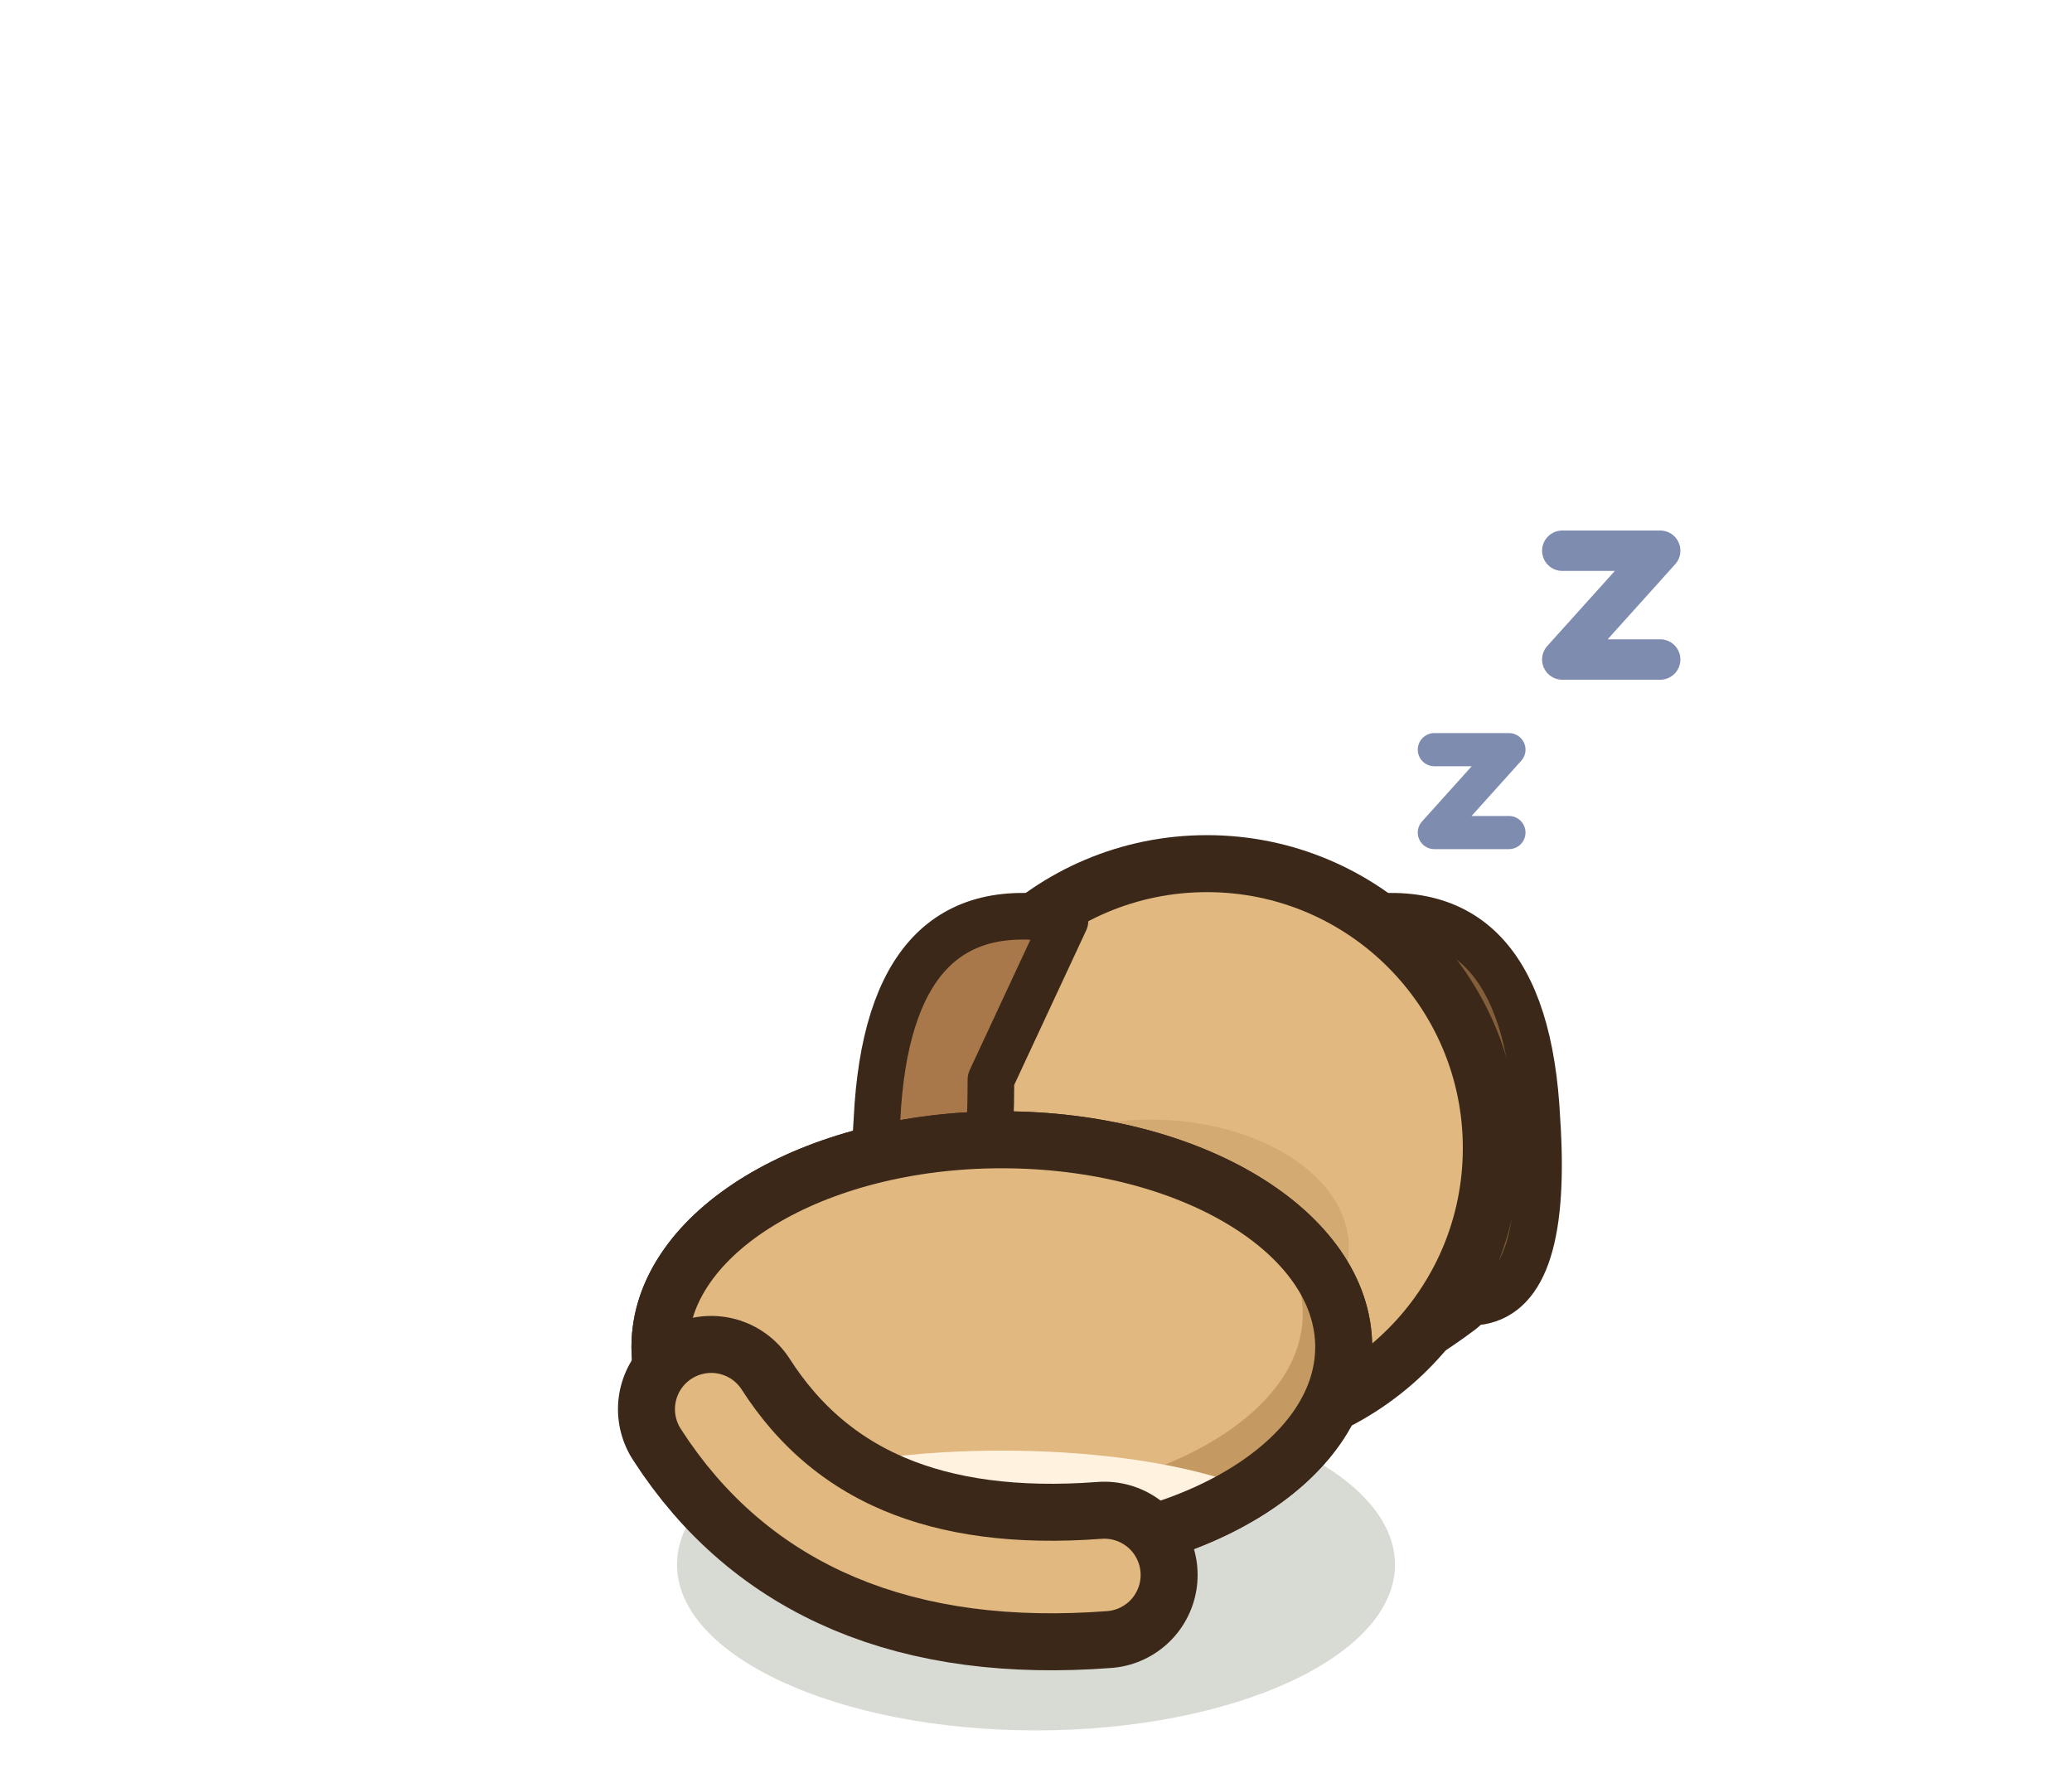
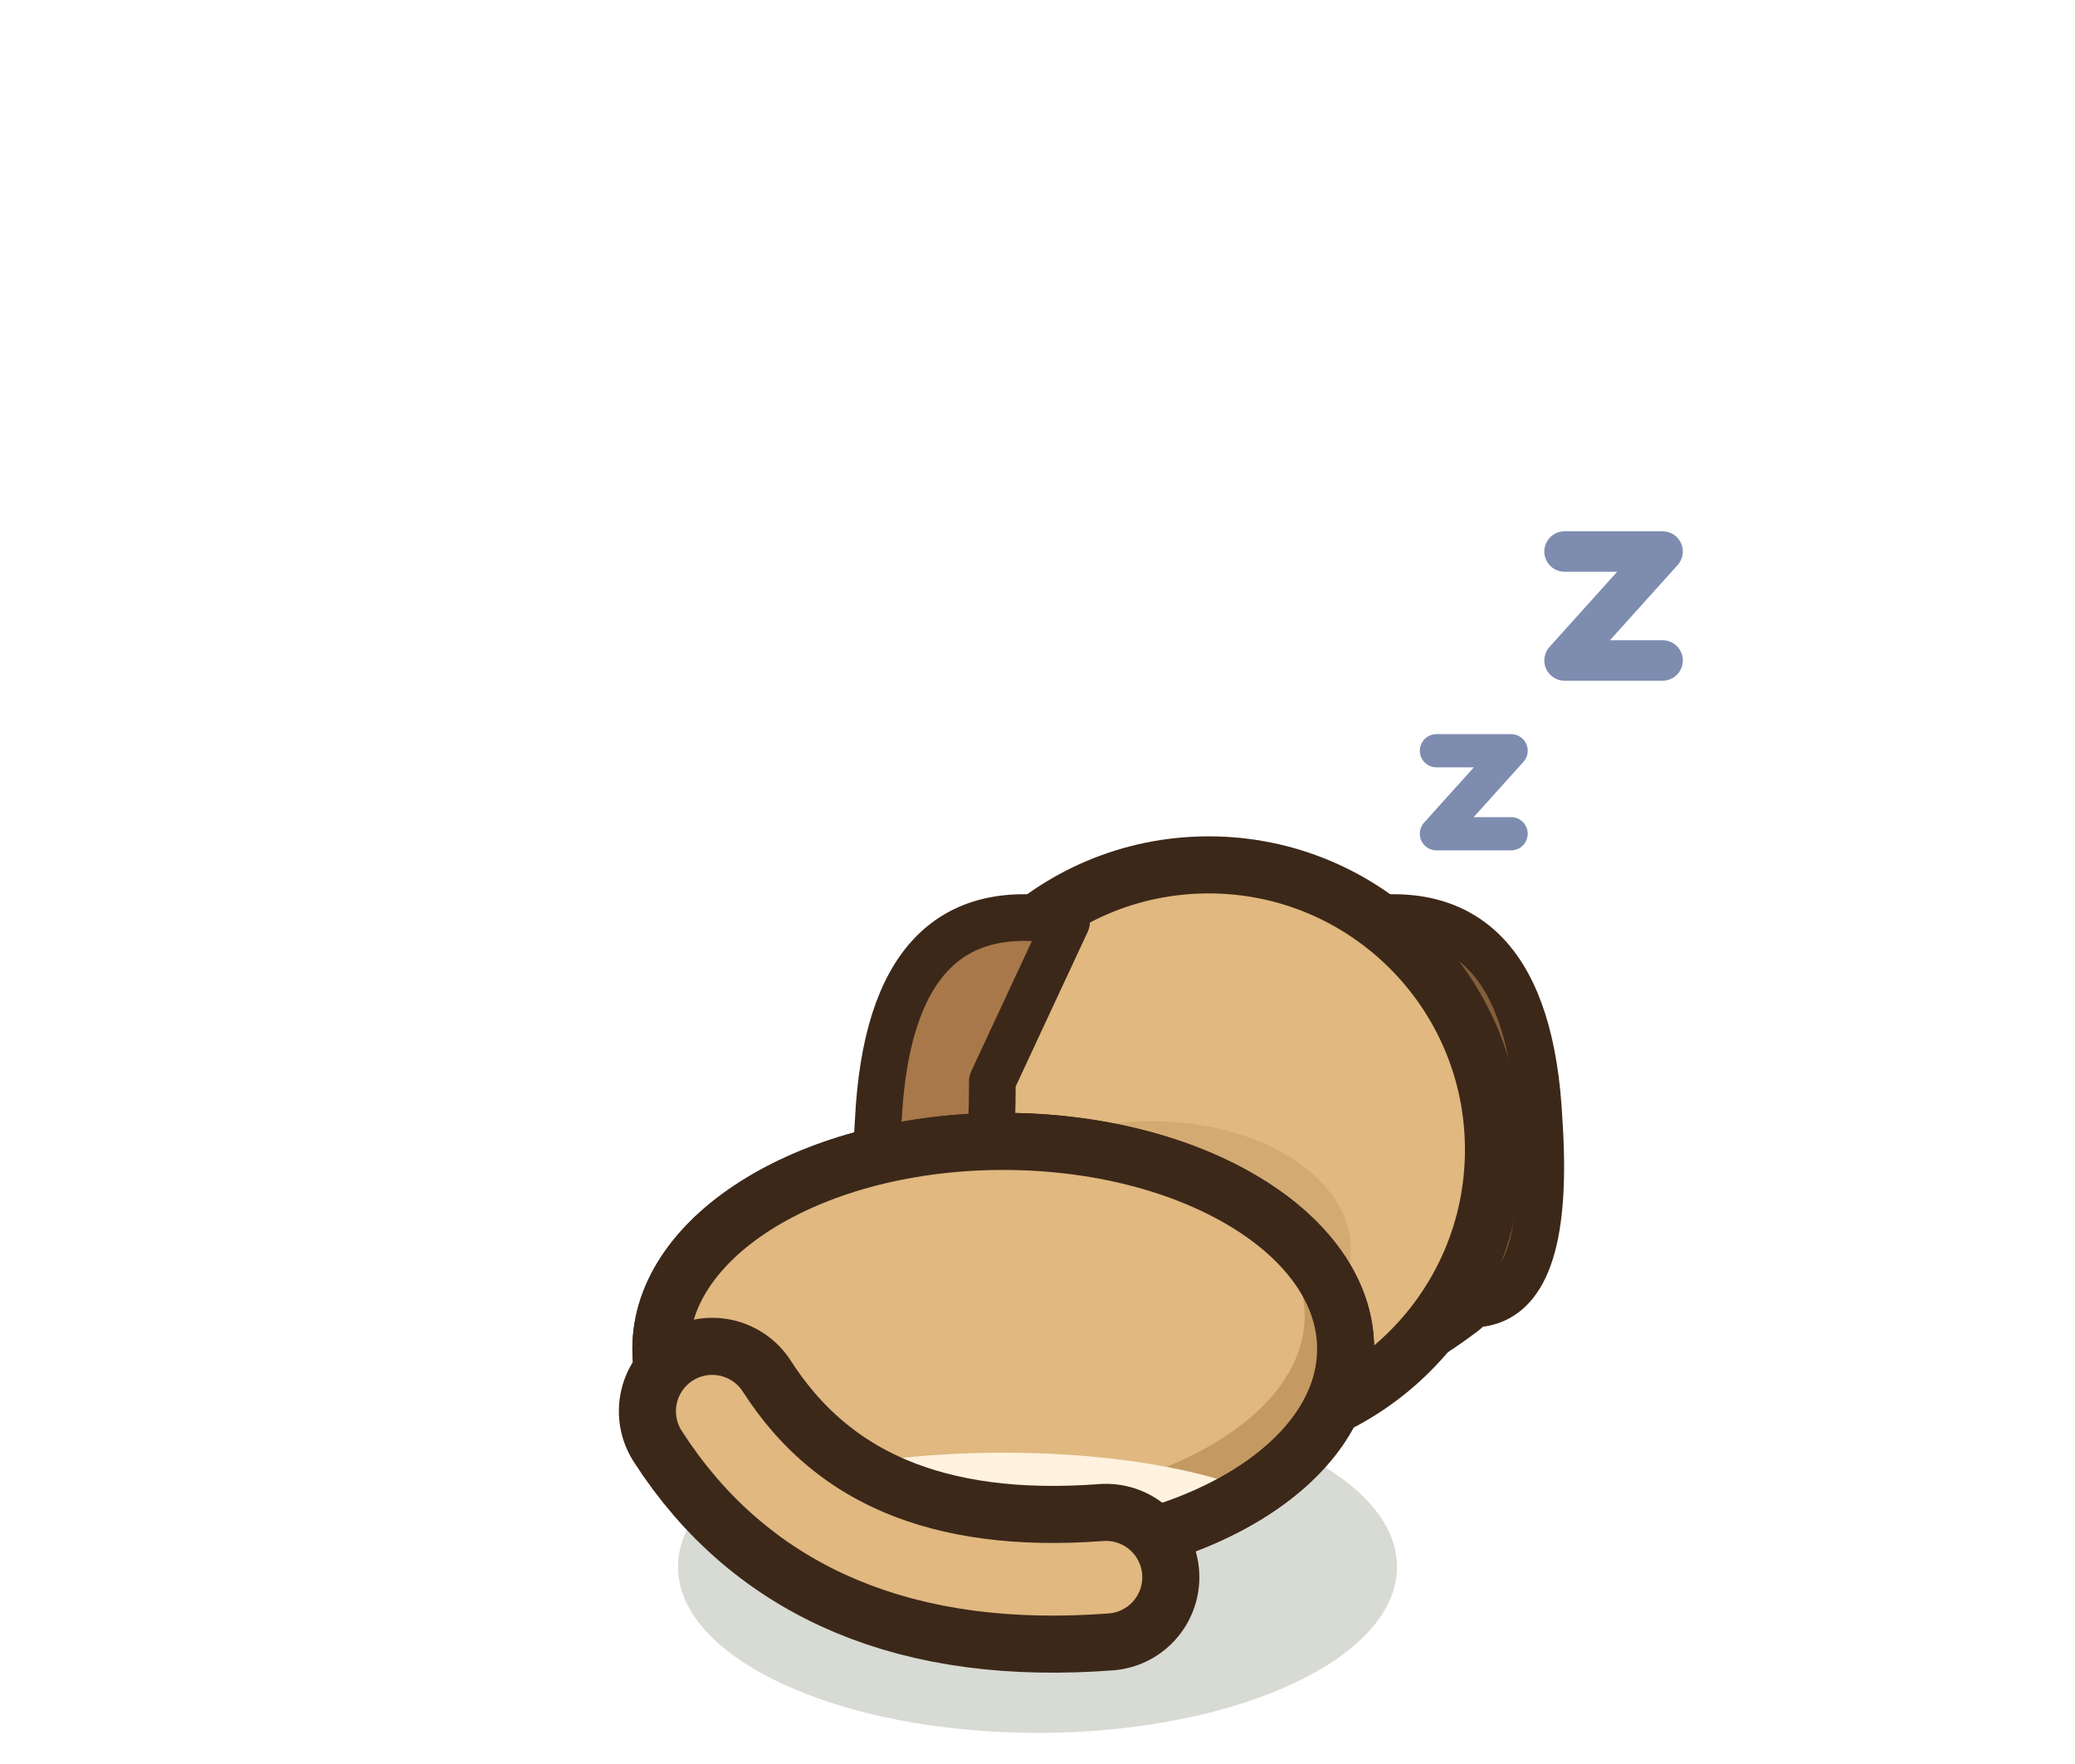
- <svg xmlns="http://www.w3.org/2000/svg" width="40" height="34.5" viewBox="-20 -30 40 34.5">
+ <svg xmlns="http://www.w3.org/2000/svg" width="40" height="34" viewBox="-20 -30 40 34">
  <ellipse cx="0" cy="0.2" rx="6.93" ry="3.2" fill="rgba(40,55,20,.18)" stroke="none" />
  <path d="M-1.36,-5.65 Q3.3,-2.08 7.69,-5.37" fill="none" stroke="#3C2819" stroke-width="2.6" stroke-linecap="round" />
  <path d="M-1.36,-5.65 Q3.3,-2.08 7.69,-5.37" fill="none" stroke="#E0483C" stroke-width="1.3" stroke-linecap="round" />
  <g transform="translate(3.3 -7.84) scale(1 1)">
    <path d="M2.74,-4.39 Q6.15,-5.05 6.37,-0.55 Q6.59,2.74 5.27,2.96 Q4.17,2.3 4.17,-1.32 Z" fill="#835e3a" stroke="#3C2819" stroke-width="0.9" stroke-linejoin="round" stroke-linecap="round" />
  </g>
  <ellipse cx="3.3" cy="-7.84" rx="5.49" ry="5.49" fill="#E0B880" stroke="#3C2819" stroke-width="1.1" stroke-linejoin="round" stroke-linecap="round" />
  <ellipse cx="2.2" cy="-5.92" rx="3.84" ry="2.47" opacity="0.45" fill="#C49A62" stroke="none" />
  <g transform="translate(3.3 -7.84) scale(-1 1)">
    <path d="M2.74,-4.39 Q6.15,-5.05 6.37,-0.55 Q6.59,2.74 5.27,2.96 Q4.17,2.3 4.17,-1.32 Z" fill="#A8784A" stroke="#3C2819" stroke-width="0.9" stroke-linejoin="round" stroke-linecap="round" />
  </g>
  <path d="M-7.26,-4 a6.6,4 0 1,0 13.2,0 a6.6,4 0 1,0 -13.2,0 Z" fill="#E0B880" stroke="#3C2819" stroke-width="1.1" stroke-linejoin="round" stroke-linecap="round" />
  <clipPath id="p3dogdosdodo2b">
    <path d="M-7.26,-4 a6.6,4 0 1,0 13.2,0 a6.6,4 0 1,0 -13.2,0 Z" />
  </clipPath>
  <g clip-path="url(#p3dogdosdodo2b)">
    <rect x="-8.26" y="-9" width="15.2" height="10" fill="#C49A62" />
    <ellipse cx="-1.32" cy="-4.64" rx="6.47" ry="3.6" fill="#E0B880" />
    <ellipse cx="-0.66" cy="-0.2" rx="5.94" ry="1.8" fill="#FFF2DE" />
  </g>
  <path d="M-7.26,-4 a6.6,4 0 1,0 13.2,0 a6.6,4 0 1,0 -13.2,0 Z" fill="none" stroke="#3C2819" stroke-width="1.1" stroke-linejoin="round" stroke-linecap="round" />
  <path d="M-6.27,-2.8 Q-3.96,0.8 1.32,0.4" fill="none" stroke="#3C2819" stroke-width="3.6" stroke-linecap="round" stroke-linejoin="round" />
  <path d="M-6.27,-2.8 Q-3.96,0.8 1.32,0.4" fill="none" stroke="#E0B880" stroke-width="1.4" stroke-linecap="round" stroke-linejoin="round" />
  <path d="M7.69,-15.53 h1.44 l-1.44,1.6 h1.44" fill="none" stroke="#7E8CB0" stroke-width="0.64" stroke-linecap="round" stroke-linejoin="round" />
  <path d="M10.16,-19.37 h1.89 l-1.89,2.1 h1.89" fill="none" stroke="#7E8CB0" stroke-width="0.78" stroke-linecap="round" stroke-linejoin="round" />
</svg>
